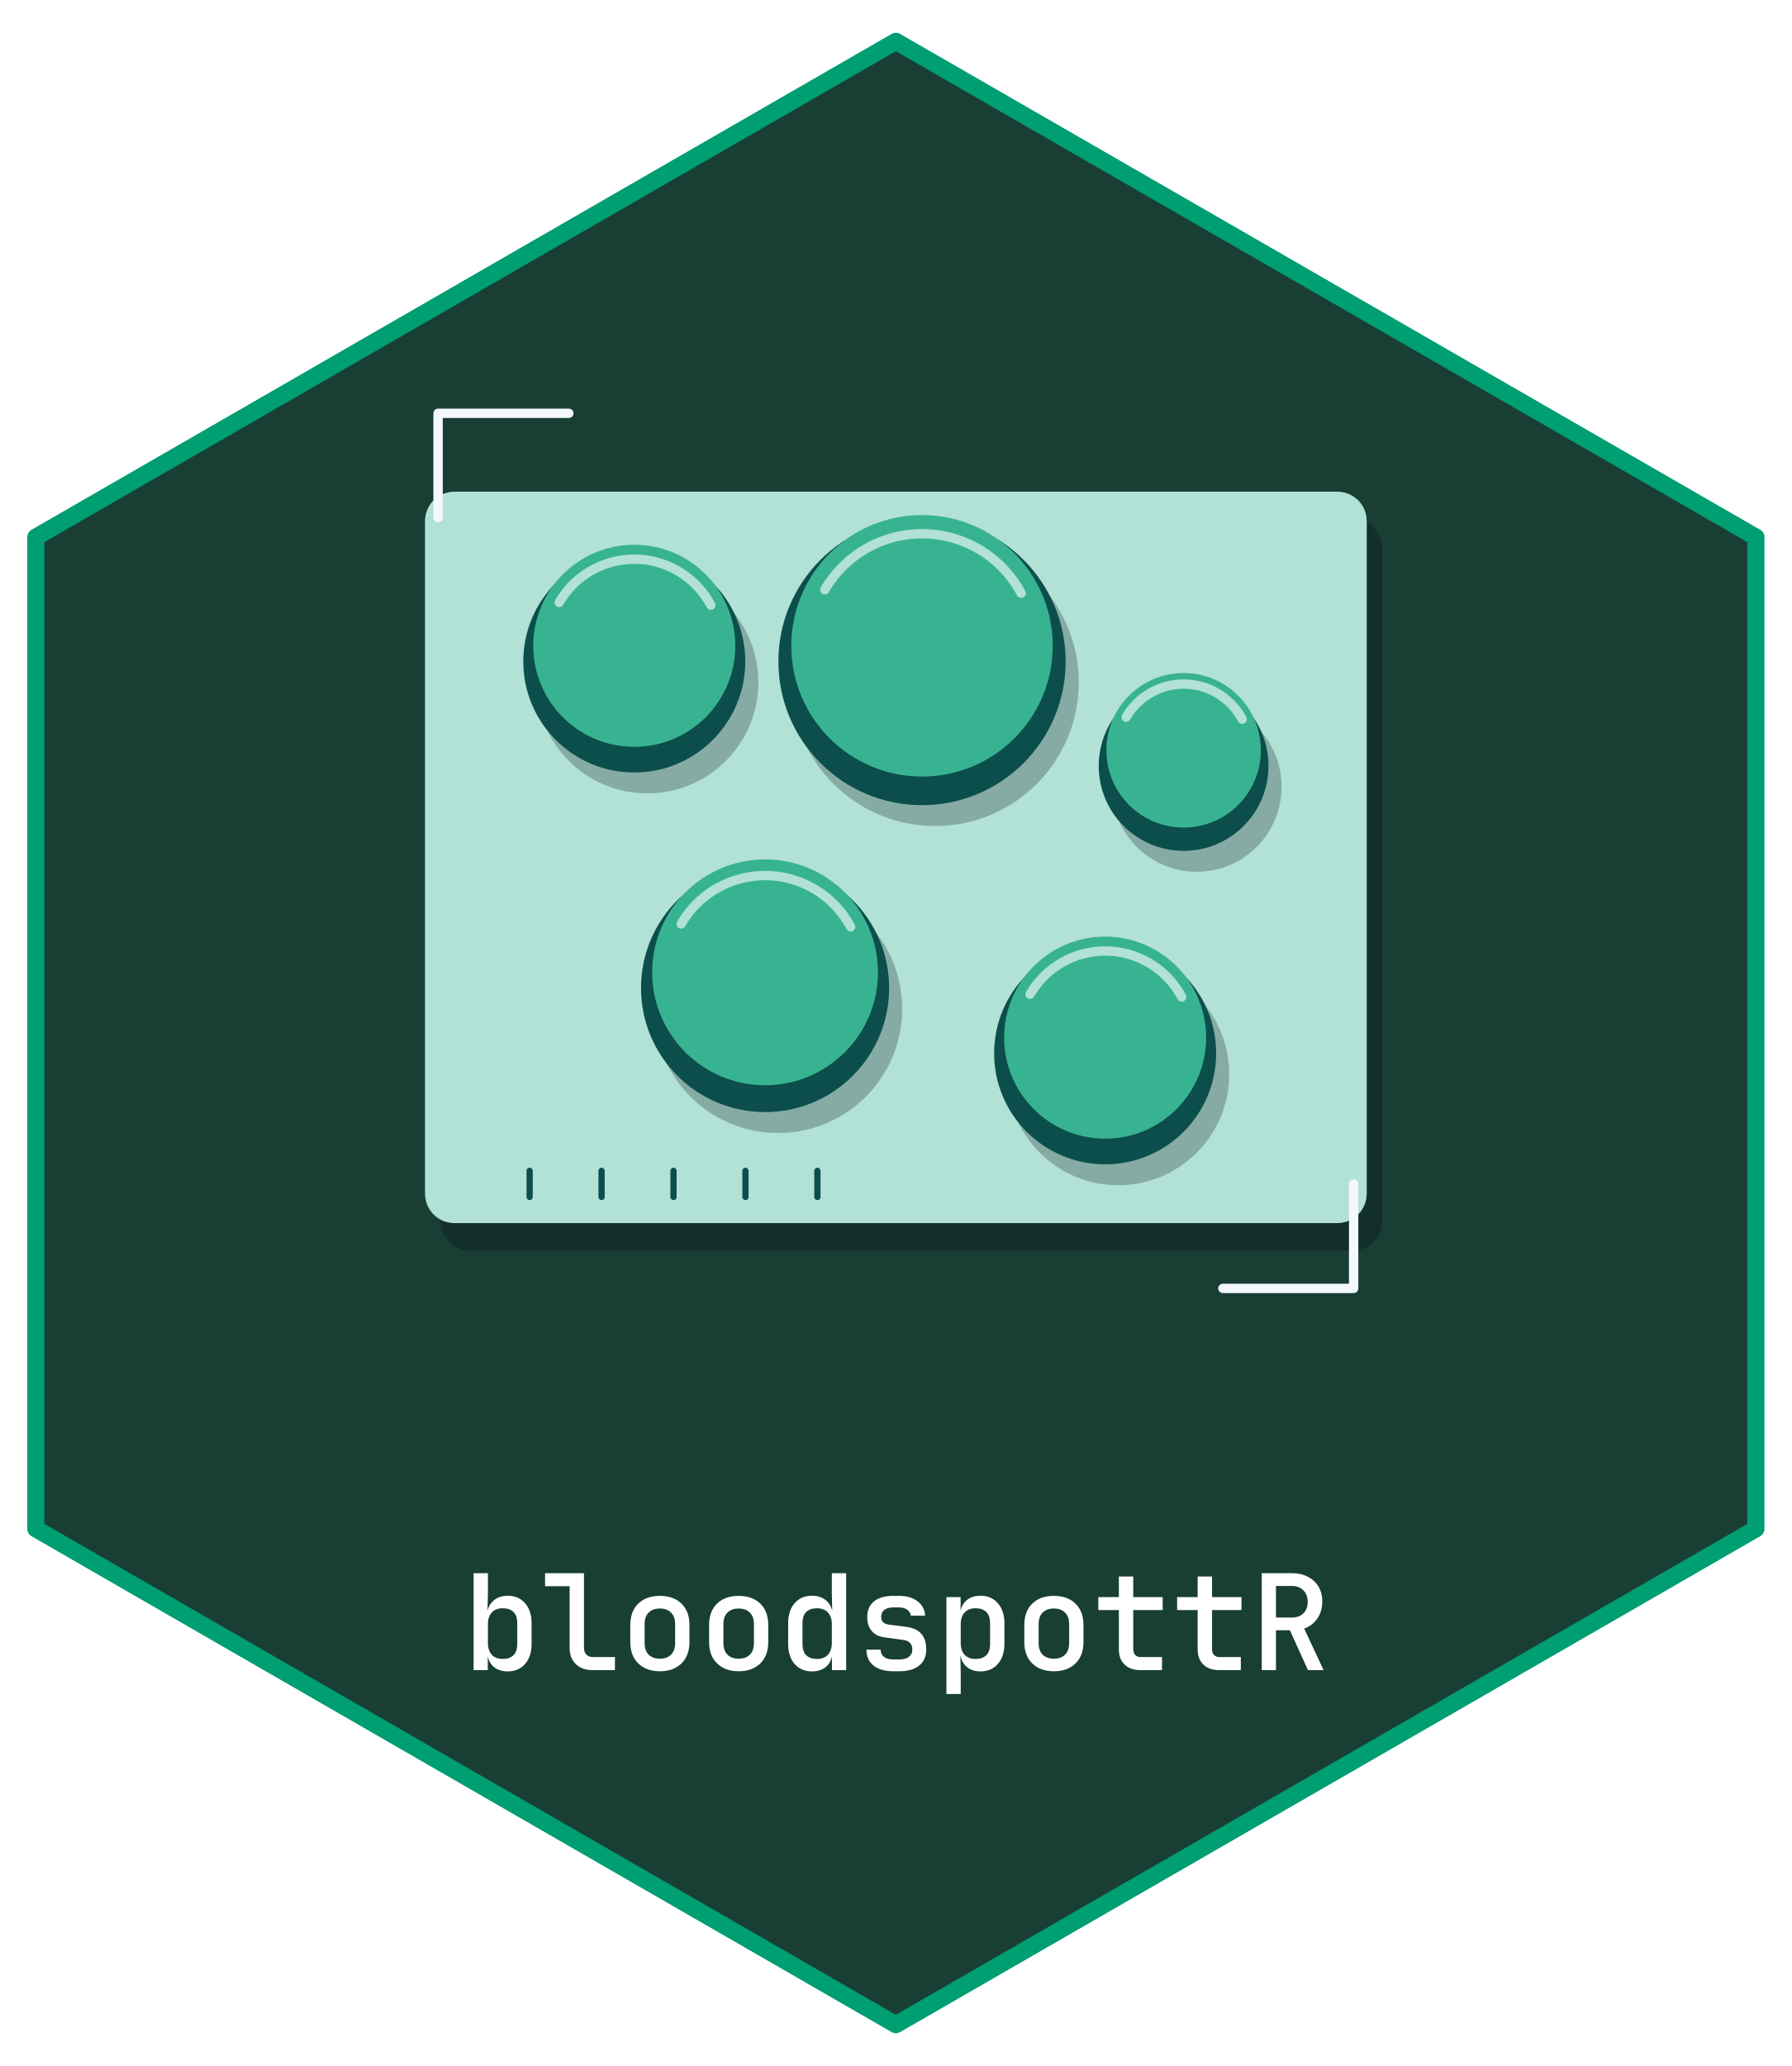
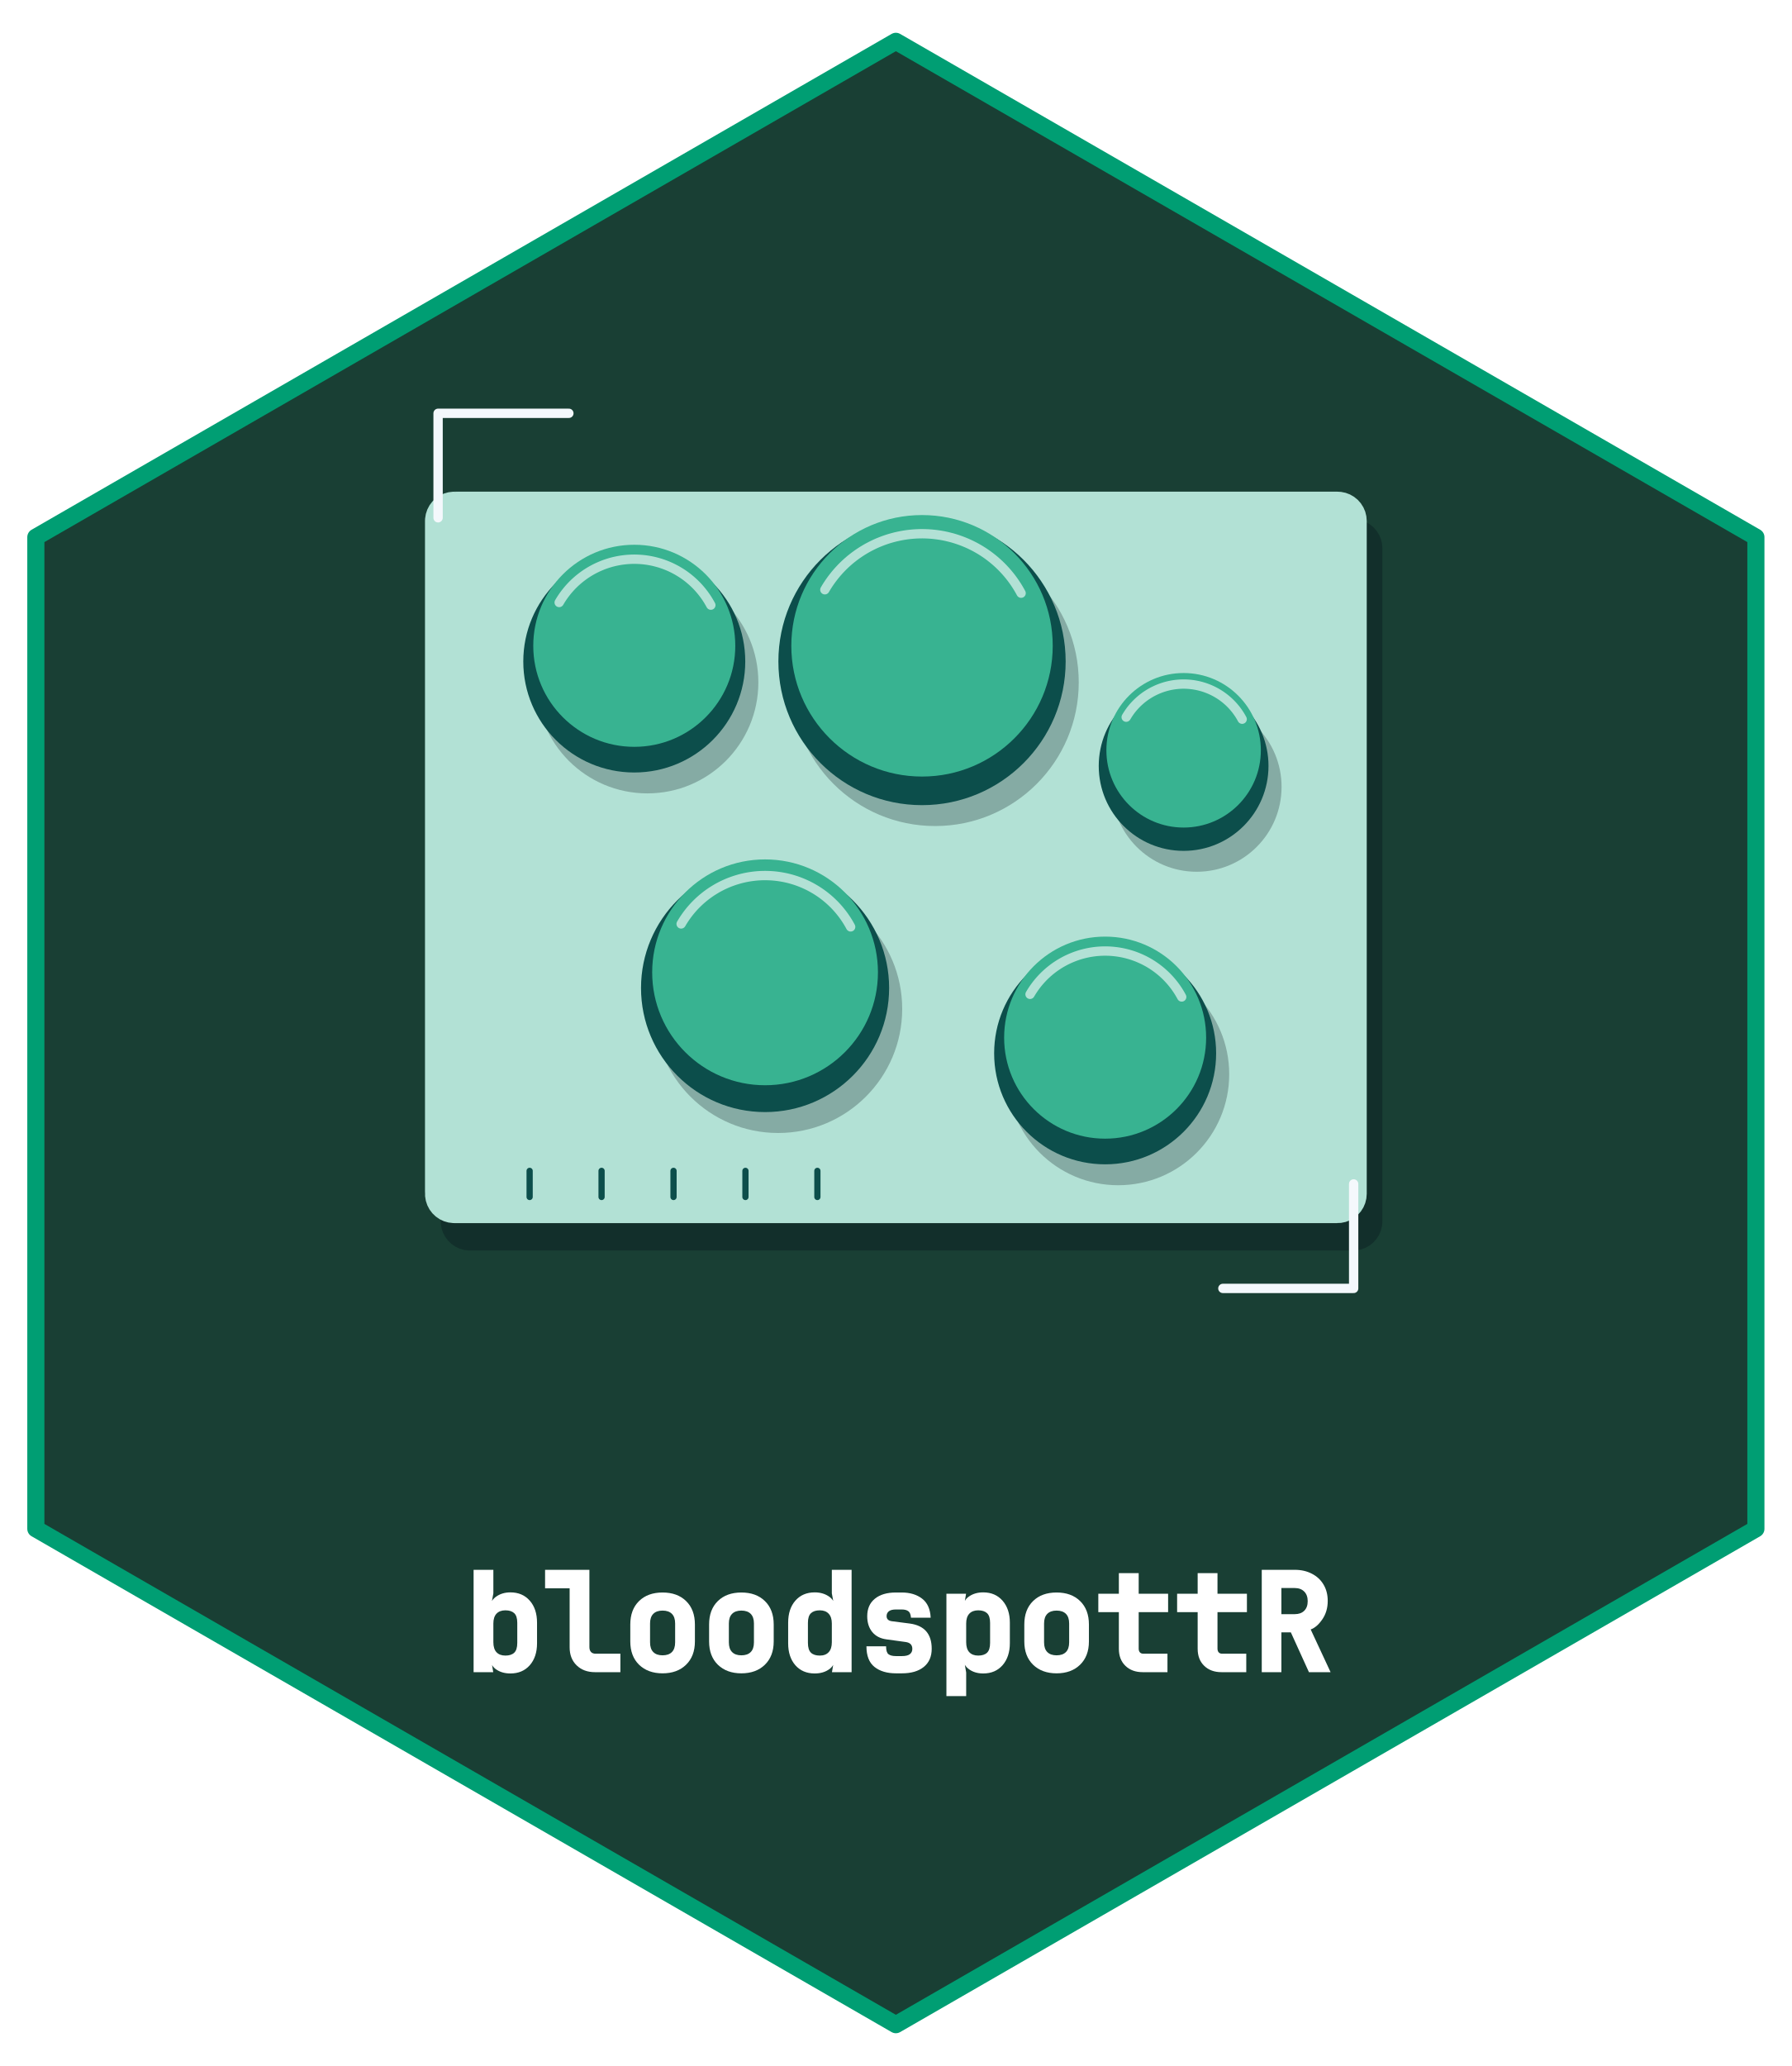
- <svg xmlns="http://www.w3.org/2000/svg" xmlns:xlink="http://www.w3.org/1999/xlink" width="432pt" height="498pt" viewBox="0 0 432 498">
+ <svg xmlns="http://www.w3.org/2000/svg" xmlns:xlink="http://www.w3.org/1999/xlink" width="432" height="498" viewBox="0 0 432 498">
  <defs>
    <g>
      <g id="glyph-0-0">
-         <path d="M 10.906 0.312 C 9.625 0.312 8.562 -0.004 7.719 -0.641 C 6.883 -1.273 6.348 -2.172 6.109 -3.328 L 6.109 0 L 2.688 0 L 2.688 -23.359 L 6.141 -23.359 L 6.141 -18.344 L 6.047 -14.266 C 6.305 -15.398 6.867 -16.289 7.734 -16.938 C 8.598 -17.594 9.656 -17.922 10.906 -17.922 C 12.656 -17.922 14.051 -17.32 15.094 -16.125 C 16.145 -14.938 16.672 -13.316 16.672 -11.266 L 16.672 -6.297 C 16.672 -4.273 16.145 -2.664 15.094 -1.469 C 14.051 -0.281 12.656 0.312 10.906 0.312 Z M 9.703 -2.688 C 10.805 -2.688 11.664 -2.977 12.281 -3.562 C 12.906 -4.156 13.219 -5.102 13.219 -6.406 L 13.219 -11.234 C 13.219 -12.516 12.906 -13.445 12.281 -14.031 C 11.664 -14.613 10.805 -14.906 9.703 -14.906 C 8.586 -14.906 7.711 -14.566 7.078 -13.891 C 6.453 -13.223 6.141 -12.285 6.141 -11.078 L 6.141 -6.562 C 6.141 -5.32 6.453 -4.363 7.078 -3.688 C 7.711 -3.02 8.586 -2.688 9.703 -2.688 Z M 9.703 -2.688 " />
+         <path d="M 11.562 0.312 C 10.133 0.312 8.938 -0.051 7.969 -0.781 C 7.008 -1.508 6.609 -2.578 6.766 -3.984 L 7.422 0 L 2.688 0 L 2.688 -24.672 L 7.453 -24.672 L 7.453 -19 L 6.703 -14.922 C 6.566 -16.305 6.992 -17.367 7.984 -18.109 C 8.973 -18.859 10.164 -19.234 11.562 -19.234 C 13.508 -19.234 15.066 -18.566 16.234 -17.234 C 17.398 -15.91 17.984 -14.141 17.984 -11.922 L 17.984 -6.953 C 17.984 -4.766 17.398 -3.004 16.234 -1.672 C 15.066 -0.348 13.508 0.312 11.562 0.312 Z M 10.359 -4 C 11.285 -4 11.992 -4.227 12.484 -4.688 C 12.973 -5.156 13.219 -5.945 13.219 -7.062 L 13.219 -11.891 C 13.219 -12.984 12.973 -13.758 12.484 -14.219 C 11.992 -14.676 11.285 -14.906 10.359 -14.906 C 9.43 -14.906 8.711 -14.633 8.203 -14.094 C 7.703 -13.551 7.453 -12.766 7.453 -11.734 L 7.453 -7.219 C 7.453 -6.156 7.703 -5.352 8.203 -4.812 C 8.711 -4.27 9.43 -4 10.359 -4 Z M 10.359 -4 " />
      </g>
      <g id="glyph-0-1">
-         <path d="M 12.312 0 C 10.656 0 9.328 -0.484 8.328 -1.453 C 7.336 -2.422 6.844 -3.719 6.844 -5.344 L 6.844 -20.219 L 0.922 -20.219 L 0.922 -23.359 L 10.297 -23.359 L 10.297 -5.406 C 10.297 -4.707 10.488 -4.156 10.875 -3.75 C 11.258 -3.344 11.785 -3.141 12.453 -3.141 L 17.766 -3.141 L 17.766 0 Z M 12.312 0 " />
+         <path d="M 12.969 0 C 11.133 0 9.656 -0.547 8.531 -1.641 C 7.406 -2.734 6.844 -4.188 6.844 -6 L 6.844 -20.219 L 0.922 -20.219 L 0.922 -24.672 L 11.609 -24.672 L 11.609 -6.062 C 11.609 -5.539 11.738 -5.141 12 -4.859 C 12.258 -4.586 12.629 -4.453 13.109 -4.453 L 19.078 -4.453 L 19.078 0 Z M 12.969 0 " />
      </g>
      <g id="glyph-0-2">
-         <path d="M 9.594 0.281 C 7.426 0.281 5.695 -0.344 4.406 -1.594 C 3.113 -2.852 2.469 -4.57 2.469 -6.75 L 2.469 -10.844 C 2.469 -13.039 3.102 -14.766 4.375 -16.016 C 5.656 -17.266 7.395 -17.891 9.594 -17.891 C 11.789 -17.891 13.531 -17.266 14.812 -16.016 C 16.094 -14.766 16.734 -13.039 16.734 -10.844 L 16.734 -6.75 C 16.734 -4.57 16.086 -2.852 14.797 -1.594 C 13.504 -0.344 11.77 0.281 9.594 0.281 Z M 9.594 -2.75 C 10.75 -2.75 11.648 -3.07 12.297 -3.719 C 12.953 -4.375 13.281 -5.312 13.281 -6.531 L 13.281 -11.078 C 13.281 -12.285 12.953 -13.211 12.297 -13.859 C 11.648 -14.516 10.75 -14.844 9.594 -14.844 C 8.445 -14.844 7.547 -14.516 6.891 -13.859 C 6.242 -13.211 5.922 -12.285 5.922 -11.078 L 5.922 -6.531 C 5.922 -5.312 6.242 -4.375 6.891 -3.719 C 7.547 -3.07 8.445 -2.75 9.594 -2.75 Z M 9.594 -2.75 " />
+         <path d="M 10.25 0.281 C 7.906 0.281 6.02 -0.406 4.594 -1.781 C 3.176 -3.164 2.469 -5.039 2.469 -7.406 L 2.469 -11.5 C 2.469 -13.883 3.172 -15.766 4.578 -17.141 C 5.984 -18.516 7.875 -19.203 10.25 -19.203 C 12.625 -19.203 14.516 -18.516 15.922 -17.141 C 17.336 -15.766 18.047 -13.883 18.047 -11.5 L 18.047 -7.406 C 18.047 -5.039 17.332 -3.164 15.906 -1.781 C 14.488 -0.406 12.602 0.281 10.25 0.281 Z M 10.25 -4.062 C 11.227 -4.062 11.977 -4.32 12.5 -4.844 C 13.02 -5.363 13.281 -6.145 13.281 -7.188 L 13.281 -11.734 C 13.281 -12.766 13.02 -13.539 12.5 -14.062 C 11.977 -14.582 11.227 -14.844 10.25 -14.844 C 9.281 -14.844 8.535 -14.582 8.016 -14.062 C 7.492 -13.539 7.234 -12.766 7.234 -11.734 L 7.234 -7.188 C 7.234 -6.145 7.492 -5.363 8.016 -4.844 C 8.535 -4.32 9.281 -4.062 10.25 -4.062 Z M 10.25 -4.062 " />
      </g>
      <g id="glyph-0-3">
-         <path d="M 8.281 0.312 C 6.531 0.312 5.133 -0.281 4.094 -1.469 C 3.051 -2.664 2.531 -4.273 2.531 -6.297 L 2.531 -11.266 C 2.531 -13.316 3.051 -14.938 4.094 -16.125 C 5.133 -17.32 6.531 -17.922 8.281 -17.922 C 9.539 -17.922 10.602 -17.598 11.469 -16.953 C 12.332 -16.316 12.895 -15.422 13.156 -14.266 L 13.062 -18.344 L 13.062 -23.359 L 16.516 -23.359 L 16.516 0 L 13.094 0 L 13.094 -3.328 C 12.852 -2.172 12.312 -1.273 11.469 -0.641 C 10.625 -0.004 9.562 0.312 8.281 0.312 Z M 9.5 -2.688 C 10.613 -2.688 11.484 -3.02 12.109 -3.688 C 12.742 -4.363 13.062 -5.32 13.062 -6.562 L 13.062 -11.078 C 13.062 -12.285 12.742 -13.223 12.109 -13.891 C 11.484 -14.566 10.613 -14.906 9.5 -14.906 C 8.395 -14.906 7.531 -14.613 6.906 -14.031 C 6.289 -13.445 5.984 -12.516 5.984 -11.234 L 5.984 -6.406 C 5.984 -5.102 6.289 -4.156 6.906 -3.562 C 7.531 -2.977 8.395 -2.688 9.5 -2.688 Z M 9.5 -2.688 " />
+         <path d="M 8.938 0.312 C 6.988 0.312 5.43 -0.348 4.266 -1.672 C 3.109 -3.004 2.531 -4.766 2.531 -6.953 L 2.531 -11.922 C 2.531 -14.141 3.109 -15.91 4.266 -17.234 C 5.43 -18.566 6.988 -19.234 8.938 -19.234 C 10.344 -19.234 11.539 -18.863 12.531 -18.125 C 13.52 -17.395 13.945 -16.328 13.812 -14.922 L 13.062 -19 L 13.062 -24.672 L 17.828 -24.672 L 17.828 0 L 13.094 0 L 13.75 -3.984 C 13.906 -2.578 13.5 -1.508 12.531 -0.781 C 11.562 -0.051 10.363 0.312 8.938 0.312 Z M 10.156 -4 C 11.082 -4 11.797 -4.27 12.297 -4.812 C 12.805 -5.352 13.062 -6.156 13.062 -7.219 L 13.062 -11.734 C 13.062 -12.766 12.805 -13.551 12.297 -14.094 C 11.797 -14.633 11.082 -14.906 10.156 -14.906 C 9.227 -14.906 8.52 -14.676 8.031 -14.219 C 7.539 -13.758 7.297 -12.984 7.297 -11.891 L 7.297 -7.062 C 7.297 -5.945 7.539 -5.156 8.031 -4.688 C 8.52 -4.227 9.227 -4 10.156 -4 Z M 10.156 -4 " />
      </g>
      <g id="glyph-0-4">
-         <path d="M 8.891 0.281 C 6.867 0.281 5.281 -0.176 4.125 -1.094 C 2.977 -2.008 2.406 -3.285 2.406 -4.922 L 5.828 -4.922 C 5.828 -4.18 6.094 -3.602 6.625 -3.188 C 7.156 -2.77 7.91 -2.562 8.891 -2.562 L 10.297 -2.562 C 11.305 -2.562 12.086 -2.77 12.641 -3.188 C 13.191 -3.602 13.469 -4.191 13.469 -4.953 C 13.469 -6.297 12.754 -7.066 11.328 -7.266 L 6.688 -7.906 C 5.383 -8.07 4.375 -8.586 3.656 -9.453 C 2.945 -10.316 2.594 -11.441 2.594 -12.828 C 2.594 -14.43 3.133 -15.676 4.219 -16.562 C 5.312 -17.445 6.848 -17.891 8.828 -17.891 L 10.266 -17.891 C 12.109 -17.891 13.598 -17.453 14.734 -16.578 C 15.879 -15.703 16.484 -14.551 16.547 -13.125 L 13.094 -13.125 C 13.051 -13.695 12.773 -14.172 12.266 -14.547 C 11.766 -14.922 11.098 -15.109 10.266 -15.109 L 8.828 -15.109 C 7.91 -15.109 7.203 -14.906 6.703 -14.5 C 6.203 -14.094 5.953 -13.547 5.953 -12.859 C 5.953 -11.773 6.562 -11.145 7.781 -10.969 L 12.125 -10.406 C 15.258 -9.977 16.828 -8.172 16.828 -4.984 C 16.828 -3.305 16.258 -2.008 15.125 -1.094 C 14 -0.176 12.391 0.281 10.297 0.281 Z M 8.891 0.281 " />
+         <path d="M 9.547 0.281 C 7.367 0.281 5.633 -0.234 4.344 -1.266 C 3.051 -2.297 2.406 -3.953 2.406 -6.234 L 7.141 -6.234 C 7.141 -5.266 7.332 -4.629 7.719 -4.328 C 8.113 -4.023 8.723 -3.875 9.547 -3.875 L 10.953 -3.875 C 11.816 -3.875 12.453 -4.023 12.859 -4.328 C 13.266 -4.641 13.469 -5.066 13.469 -5.609 C 13.469 -6.566 12.941 -7.117 11.891 -7.266 L 7.25 -7.906 C 5.781 -8.094 4.633 -8.68 3.812 -9.672 C 3 -10.672 2.594 -11.941 2.594 -13.484 C 2.594 -15.297 3.207 -16.703 4.438 -17.703 C 5.664 -18.703 7.348 -19.203 9.484 -19.203 L 10.922 -19.203 C 12.91 -19.203 14.547 -18.707 15.828 -17.719 C 17.109 -16.738 17.797 -15.207 17.891 -13.125 L 13.141 -13.125 C 13.086 -13.906 12.875 -14.43 12.5 -14.703 C 12.133 -14.973 11.609 -15.109 10.922 -15.109 L 9.484 -15.109 C 8.723 -15.109 8.16 -14.961 7.797 -14.672 C 7.441 -14.379 7.266 -13.992 7.266 -13.516 C 7.266 -12.805 7.688 -12.395 8.531 -12.281 L 12.875 -11.719 C 16.383 -11.238 18.141 -9.211 18.141 -5.641 C 18.141 -3.754 17.504 -2.297 16.234 -1.266 C 14.961 -0.234 13.203 0.281 10.953 0.281 Z M 9.547 0.281 " />
      </g>
      <g id="glyph-0-5">
-         <path d="M 2.688 5.766 L 2.688 -17.594 L 6.109 -17.594 L 6.109 -14.266 C 6.348 -15.422 6.883 -16.316 7.719 -16.953 C 8.562 -17.598 9.625 -17.922 10.906 -17.922 C 12.656 -17.922 14.051 -17.316 15.094 -16.109 C 16.145 -14.898 16.672 -13.297 16.672 -11.297 L 16.672 -6.344 C 16.672 -4.312 16.145 -2.691 15.094 -1.484 C 14.051 -0.285 12.656 0.312 10.906 0.312 C 9.625 0.312 8.555 -0.02 7.703 -0.688 C 6.859 -1.363 6.316 -2.285 6.078 -3.453 L 6.047 -3.453 L 6.141 0.734 L 6.141 5.766 Z M 9.703 -2.688 C 10.805 -2.688 11.664 -2.977 12.281 -3.562 C 12.906 -4.156 13.219 -5.102 13.219 -6.406 L 13.219 -11.234 C 13.219 -12.516 12.906 -13.445 12.281 -14.031 C 11.664 -14.613 10.805 -14.906 9.703 -14.906 C 8.586 -14.906 7.711 -14.566 7.078 -13.891 C 6.453 -13.223 6.141 -12.285 6.141 -11.078 L 6.141 -6.562 C 6.141 -5.32 6.453 -4.363 7.078 -3.688 C 7.711 -3.02 8.586 -2.688 9.703 -2.688 Z M 9.703 -2.688 " />
+         <path d="M 2.688 5.766 L 2.688 -18.906 L 7.422 -18.906 L 6.766 -14.922 C 6.609 -16.328 7.008 -17.395 7.969 -18.125 C 8.938 -18.863 10.133 -19.234 11.562 -19.234 C 13.508 -19.234 15.066 -18.562 16.234 -17.219 C 17.398 -15.875 17.984 -14.117 17.984 -11.953 L 17.984 -7 C 17.984 -4.801 17.398 -3.031 16.234 -1.688 C 15.066 -0.352 13.508 0.312 11.562 0.312 C 10.125 0.312 8.922 -0.07 7.953 -0.844 C 6.984 -1.613 6.566 -2.691 6.703 -4.078 L 6.734 -4.078 L 7.453 0.078 L 7.453 5.766 Z M 10.359 -4 C 11.285 -4 11.992 -4.227 12.484 -4.688 C 12.973 -5.156 13.219 -5.945 13.219 -7.062 L 13.219 -11.891 C 13.219 -12.984 12.973 -13.758 12.484 -14.219 C 11.992 -14.676 11.285 -14.906 10.359 -14.906 C 9.43 -14.906 8.711 -14.633 8.203 -14.094 C 7.703 -13.551 7.453 -12.766 7.453 -11.734 L 7.453 -7.219 C 7.453 -6.156 7.703 -5.352 8.203 -4.812 C 8.711 -4.27 9.43 -4 10.359 -4 Z M 10.359 -4 " />
      </g>
      <g id="glyph-0-6">
-         <path d="M 11.359 0 C 9.805 0 8.566 -0.445 7.641 -1.344 C 6.723 -2.238 6.266 -3.453 6.266 -4.984 L 6.266 -14.469 L 1.312 -14.469 L 1.312 -17.594 L 6.266 -17.594 L 6.266 -22.562 L 9.734 -22.562 L 9.734 -17.594 L 16.828 -17.594 L 16.828 -14.469 L 9.734 -14.469 L 9.734 -5.031 C 9.734 -4.469 9.891 -4.008 10.203 -3.656 C 10.523 -3.312 10.961 -3.141 11.516 -3.141 L 16.672 -3.141 L 16.672 0 Z M 11.359 0 " />
+         <path d="M 12.016 0 C 10.285 0 8.895 -0.508 7.844 -1.531 C 6.789 -2.551 6.266 -3.922 6.266 -5.641 L 6.266 -14.469 L 1.312 -14.469 L 1.312 -18.906 L 6.266 -18.906 L 6.266 -23.875 L 11.047 -23.875 L 11.047 -18.906 L 18.141 -18.906 L 18.141 -14.469 L 11.047 -14.469 L 11.047 -5.688 C 11.047 -5.289 11.145 -4.984 11.344 -4.766 C 11.539 -4.555 11.816 -4.453 12.172 -4.453 L 17.984 -4.453 L 17.984 0 Z M 12.016 0 " />
      </g>
      <g id="glyph-0-7">
-         <path d="M 2.719 0 L 2.719 -23.359 L 10.016 -23.359 C 11.461 -23.359 12.734 -23.07 13.828 -22.5 C 14.93 -21.938 15.785 -21.145 16.391 -20.125 C 17.004 -19.102 17.312 -17.898 17.312 -16.516 C 17.312 -14.953 16.914 -13.594 16.125 -12.438 C 15.332 -11.289 14.273 -10.484 12.953 -10.016 L 17.625 0 L 13.859 0 L 9.5 -9.594 L 6.141 -9.594 L 6.141 0 Z M 6.141 -12.672 L 10.016 -12.672 C 11.172 -12.672 12.086 -13.008 12.766 -13.688 C 13.453 -14.375 13.797 -15.297 13.797 -16.453 C 13.797 -17.617 13.445 -18.547 12.75 -19.234 C 12.062 -19.93 11.148 -20.281 10.016 -20.281 L 6.141 -20.281 Z M 6.141 -12.672 " />
+         <path d="M 2.719 0 L 2.719 -24.672 L 10.672 -24.672 C 12.223 -24.672 13.598 -24.359 14.797 -23.734 C 16.004 -23.117 16.941 -22.25 17.609 -21.125 C 18.285 -20 18.625 -18.68 18.625 -17.172 C 18.625 -15.473 18.188 -13.988 17.312 -12.719 C 16.445 -11.457 15.516 -10.648 14.516 -10.297 L 19.312 0 L 14.094 0 L 9.734 -9.594 L 7.453 -9.594 L 7.453 0 Z M 7.453 -13.984 L 10.672 -13.984 C 11.648 -13.984 12.414 -14.258 12.969 -14.812 C 13.52 -15.363 13.797 -16.129 13.797 -17.109 C 13.797 -18.098 13.516 -18.875 12.953 -19.438 C 12.391 -20 11.629 -20.281 10.672 -20.281 L 7.453 -20.281 Z M 7.453 -13.984 " />
      </g>
    </g>
  </defs>
  <path fill-rule="nonzero" fill="rgb(9.804%, 24.706%, 20.392%)" fill-opacity="1" stroke-width="4.125" stroke-linecap="round" stroke-linejoin="round" stroke="rgb(0%, 61.961%, 45.098%)" stroke-opacity="1" stroke-miterlimit="10" d="M 216 9.961 L 423.359 129.48 L 423.359 368.52 L 216 488.039 L 8.641 368.52 L 8.641 129.48 Z M 216 9.961 " />
  <path fill-rule="nonzero" fill="rgb(1.176%, 3.922%, 7.059%)" fill-opacity="0.278" d="M 113.309 301.434 L 326.262 301.434 L 325.977 301.43 L 327.113 301.383 L 328.223 301.156 L 329.285 300.754 L 330.27 300.188 L 331.148 299.469 L 331.898 298.621 L 332.508 297.66 L 332.949 296.617 L 333.223 295.516 L 333.312 294.383 L 333.312 132.18 L 333.223 131.047 L 332.949 129.945 L 332.508 128.902 L 331.898 127.945 L 331.148 127.094 L 330.27 126.375 L 329.285 125.809 L 328.223 125.406 L 327.113 125.18 L 326.262 125.129 L 113.309 125.129 L 114.156 125.18 L 113.023 125.133 L 111.895 125.27 L 110.805 125.586 L 109.781 126.074 L 108.848 126.719 L 108.027 127.504 L 107.348 128.41 L 106.82 129.414 L 106.461 130.492 L 106.277 131.613 L 106.254 132.18 L 106.254 294.383 L 106.277 293.816 L 106.277 294.949 L 106.461 296.07 L 106.82 297.148 L 107.348 298.152 L 108.027 299.059 L 108.848 299.848 L 109.781 300.492 L 110.805 300.977 L 111.895 301.293 L 113.023 301.43 Z M 113.309 301.434 " />
  <path fill-rule="nonzero" fill="rgb(69.804%, 88.235%, 83.529%)" fill-opacity="1" d="M 109.523 294.824 L 322.477 294.824 L 322.191 294.816 L 323.328 294.773 L 324.438 294.547 L 325.5 294.145 L 326.484 293.574 L 327.363 292.859 L 328.113 292.008 L 328.723 291.051 L 329.168 290.004 L 329.438 288.902 L 329.531 287.77 L 329.531 125.57 L 329.438 124.438 L 329.168 123.336 L 328.723 122.293 L 328.113 121.332 L 327.363 120.48 L 326.484 119.766 L 325.5 119.195 L 324.438 118.793 L 323.328 118.566 L 322.477 118.516 L 109.523 118.516 L 110.371 118.566 L 109.238 118.523 L 108.113 118.66 L 107.023 118.973 L 105.996 119.461 L 105.062 120.105 L 104.242 120.891 L 103.562 121.801 L 103.035 122.805 L 102.676 123.879 L 102.492 125 L 102.469 125.57 L 102.469 287.77 L 102.492 287.203 L 102.492 288.34 L 102.676 289.461 L 103.035 290.535 L 103.562 291.539 L 104.242 292.449 L 105.062 293.234 L 105.996 293.879 L 107.023 294.367 L 108.113 294.68 L 109.238 294.816 Z M 109.523 294.824 " />
  <path fill-rule="nonzero" fill="rgb(1.176%, 3.922%, 7.059%)" fill-opacity="0.251" d="M 182.844 164.48 C 182.844 179.262 170.859 191.242 156.082 191.242 C 141.301 191.242 129.32 179.262 129.32 164.48 C 129.32 149.703 141.301 137.723 156.082 137.723 C 170.859 137.723 182.844 149.703 182.844 164.48 " />
  <path fill-rule="nonzero" fill="rgb(4.706%, 30.588%, 29.412%)" fill-opacity="1" d="M 179.688 159.445 C 179.688 174.223 167.707 186.207 152.93 186.207 C 138.148 186.207 126.168 174.223 126.168 159.445 C 126.168 144.664 138.148 132.684 152.93 132.684 C 167.707 132.684 179.688 144.664 179.688 159.445 " />
  <path fill-rule="nonzero" fill="rgb(21.961%, 70.196%, 56.863%)" fill-opacity="1" d="M 177.281 155.668 C 177.281 169.117 166.379 180.02 152.93 180.02 C 139.477 180.02 128.574 169.117 128.574 155.668 C 128.574 142.219 139.477 131.312 152.93 131.312 C 166.379 131.312 177.281 142.219 177.281 155.668 " />
  <path fill="none" stroke-width="2.25" stroke-linecap="round" stroke-linejoin="round" stroke="rgb(69.804%, 88.235%, 83.529%)" stroke-opacity="1" stroke-miterlimit="10" d="M 171.391 145.867 L 171.117 145.375 L 170.832 144.887 L 170.535 144.41 L 170.227 143.941 L 169.902 143.48 L 169.566 143.027 L 169.219 142.586 L 168.859 142.152 L 168.492 141.727 L 168.109 141.312 L 167.715 140.91 L 167.312 140.52 L 166.898 140.137 L 166.473 139.766 L 166.039 139.406 L 165.594 139.059 L 165.145 138.727 L 164.68 138.402 L 164.211 138.094 L 163.73 137.797 L 163.246 137.512 L 162.754 137.242 L 162.25 136.984 L 161.742 136.738 L 161.23 136.508 L 160.711 136.293 L 160.184 136.09 L 159.652 135.902 L 159.117 135.727 L 158.574 135.57 L 158.031 135.426 L 157.484 135.293 L 156.93 135.18 L 156.375 135.078 L 155.82 134.992 L 155.262 134.922 L 154.699 134.867 L 154.137 134.828 L 153.574 134.805 L 153.012 134.793 L 152.449 134.797 L 151.883 134.82 L 151.32 134.855 L 150.762 134.906 L 150.203 134.973 L 149.645 135.051 L 149.09 135.148 L 148.535 135.258 L 147.988 135.383 L 147.441 135.523 L 146.898 135.68 L 146.363 135.848 L 145.828 136.031 L 145.301 136.23 L 144.781 136.445 L 144.266 136.668 L 143.754 136.91 L 143.25 137.164 L 142.754 137.43 L 142.266 137.711 L 141.785 138.004 L 141.312 138.309 L 140.848 138.629 L 140.395 138.961 L 139.945 139.305 L 139.508 139.66 L 139.082 140.027 L 138.664 140.402 L 138.258 140.793 L 137.863 141.191 L 137.477 141.605 L 137.102 142.023 L 136.742 142.457 L 136.391 142.895 L 136.051 143.344 L 135.723 143.805 L 135.41 144.27 L 135.109 144.746 L 134.82 145.23 " />
  <path fill-rule="nonzero" fill="rgb(1.176%, 3.922%, 7.059%)" fill-opacity="0.251" d="M 260.094 164.48 C 260.094 183.609 244.586 199.113 225.461 199.113 C 206.336 199.113 190.828 183.609 190.828 164.48 C 190.828 145.355 206.336 129.852 225.461 129.852 C 244.586 129.852 260.094 145.355 260.094 164.48 " />
  <path fill-rule="nonzero" fill="rgb(4.706%, 30.588%, 29.412%)" fill-opacity="1" d="M 256.938 159.445 C 256.938 178.57 241.434 194.078 222.309 194.078 C 203.18 194.078 187.676 178.57 187.676 159.445 C 187.676 140.316 203.18 124.812 222.309 124.812 C 241.434 124.812 256.938 140.316 256.938 159.445 " />
  <path fill-rule="nonzero" fill="rgb(21.961%, 70.196%, 56.863%)" fill-opacity="1" d="M 253.82 155.668 C 253.82 173.07 239.711 187.184 222.309 187.184 C 204.902 187.184 190.793 173.07 190.793 155.668 C 190.793 138.262 204.902 124.152 222.309 124.152 C 239.711 124.152 253.82 138.262 253.82 155.668 " />
  <path fill="none" stroke-width="2.25" stroke-linecap="round" stroke-linejoin="round" stroke="rgb(69.804%, 88.235%, 83.529%)" stroke-opacity="1" stroke-miterlimit="10" d="M 246.199 142.984 L 245.848 142.348 L 245.48 141.719 L 245.094 141.102 L 244.691 140.492 L 244.273 139.895 L 243.84 139.309 L 243.391 138.738 L 242.926 138.176 L 242.445 137.629 L 241.953 137.094 L 241.445 136.57 L 240.922 136.062 L 240.387 135.57 L 239.836 135.09 L 239.273 134.625 L 238.699 134.176 L 238.113 133.742 L 237.516 133.324 L 236.91 132.926 L 236.289 132.539 L 235.66 132.172 L 235.02 131.82 L 234.371 131.488 L 233.715 131.172 L 233.051 130.875 L 232.375 130.594 L 231.695 130.332 L 231.008 130.09 L 230.316 129.863 L 229.617 129.656 L 228.91 129.473 L 228.203 129.301 L 227.488 129.152 L 226.77 129.023 L 226.051 128.914 L 225.324 128.824 L 224.602 128.75 L 223.871 128.699 L 223.145 128.668 L 222.414 128.652 L 221.688 128.66 L 220.957 128.688 L 220.23 128.734 L 219.504 128.801 L 218.777 128.883 L 218.059 128.988 L 217.34 129.113 L 216.625 129.258 L 215.914 129.418 L 215.207 129.602 L 214.504 129.801 L 213.809 130.02 L 213.121 130.258 L 212.438 130.516 L 211.762 130.789 L 211.094 131.082 L 210.434 131.395 L 209.785 131.723 L 209.141 132.066 L 208.512 132.43 L 207.887 132.809 L 207.277 133.207 L 206.676 133.617 L 206.086 134.047 L 205.508 134.492 L 204.941 134.949 L 204.391 135.426 L 203.848 135.914 L 203.324 136.418 L 202.809 136.938 L 202.312 137.469 L 201.828 138.012 L 201.359 138.57 L 200.906 139.141 L 200.465 139.723 L 200.043 140.316 L 199.637 140.918 L 199.246 141.535 L 198.875 142.16 " />
  <path fill-rule="nonzero" fill="rgb(1.176%, 3.922%, 7.059%)" fill-opacity="0.251" d="M 308.996 189.668 C 308.996 200.973 299.836 210.133 288.531 210.133 C 277.23 210.133 268.07 200.973 268.07 189.668 C 268.07 178.367 277.23 169.203 288.531 169.203 C 299.836 169.203 308.996 178.367 308.996 189.668 " />
  <path fill-rule="nonzero" fill="rgb(4.706%, 30.588%, 29.412%)" fill-opacity="1" d="M 305.844 184.633 C 305.844 195.934 296.68 205.098 285.379 205.098 C 274.078 205.098 264.914 195.934 264.914 184.633 C 264.914 173.328 274.078 164.168 285.379 164.168 C 296.68 164.168 305.844 173.328 305.844 184.633 " />
  <path fill-rule="nonzero" fill="rgb(21.961%, 70.196%, 56.863%)" fill-opacity="1" d="M 304 180.855 C 304 191.137 295.664 199.477 285.379 199.477 C 275.094 199.477 266.758 191.137 266.758 180.855 C 266.758 170.57 275.094 162.23 285.379 162.23 C 295.664 162.23 304 170.57 304 180.855 " />
  <path fill="none" stroke-width="2.25" stroke-linecap="round" stroke-linejoin="round" stroke="rgb(69.804%, 88.235%, 83.529%)" stroke-opacity="1" stroke-miterlimit="10" d="M 299.496 173.359 L 299.289 172.984 L 299.07 172.609 L 298.844 172.246 L 298.605 171.887 L 298.359 171.535 L 298.105 171.188 L 297.84 170.848 L 297.562 170.52 L 297.281 170.195 L 296.988 169.879 L 296.688 169.57 L 296.379 169.27 L 296.062 168.977 L 295.738 168.695 L 295.406 168.418 L 295.066 168.156 L 294.719 167.898 L 294.367 167.652 L 294.008 167.414 L 293.641 167.188 L 293.27 166.969 L 292.891 166.762 L 292.508 166.566 L 292.121 166.379 L 291.727 166.203 L 291.328 166.039 L 290.926 165.883 L 290.52 165.738 L 290.109 165.605 L 289.699 165.484 L 289.281 165.375 L 288.863 165.273 L 288.441 165.188 L 288.016 165.109 L 287.59 165.043 L 287.164 164.992 L 286.734 164.949 L 286.305 164.918 L 285.875 164.898 L 285.441 164.891 L 285.012 164.895 L 284.582 164.91 L 284.152 164.938 L 283.723 164.977 L 283.293 165.027 L 282.867 165.09 L 282.441 165.164 L 282.02 165.246 L 281.602 165.344 L 281.184 165.449 L 280.77 165.57 L 280.359 165.699 L 279.949 165.84 L 279.547 165.992 L 279.148 166.152 L 278.754 166.328 L 278.363 166.512 L 277.98 166.703 L 277.602 166.906 L 277.227 167.121 L 276.859 167.348 L 276.496 167.582 L 276.141 167.824 L 275.793 168.078 L 275.453 168.34 L 275.117 168.613 L 274.793 168.895 L 274.473 169.184 L 274.16 169.48 L 273.859 169.785 L 273.562 170.102 L 273.277 170.422 L 273 170.75 L 272.73 171.086 L 272.473 171.43 L 272.223 171.781 L 271.984 172.141 L 271.754 172.504 L 271.531 172.871 " />
  <path fill-rule="nonzero" fill="rgb(1.176%, 3.922%, 7.059%)" fill-opacity="0.251" d="M 217.527 243.191 C 217.527 259.711 204.137 273.102 187.617 273.102 C 171.098 273.102 157.707 259.711 157.707 243.191 C 157.707 226.672 171.098 213.281 187.617 213.281 C 204.137 213.281 217.527 226.672 217.527 243.191 " />
  <path fill-rule="nonzero" fill="rgb(4.706%, 30.588%, 29.412%)" fill-opacity="1" d="M 214.375 238.152 C 214.375 254.672 200.984 268.062 184.465 268.062 C 167.945 268.062 154.555 254.672 154.555 238.152 C 154.555 221.637 167.945 208.246 184.465 208.246 C 200.984 208.246 214.375 221.637 214.375 238.152 " />
  <path fill-rule="nonzero" fill="rgb(21.961%, 70.196%, 56.863%)" fill-opacity="1" d="M 211.68 234.375 C 211.68 249.406 199.496 261.594 184.465 261.594 C 169.434 261.594 157.246 249.406 157.246 234.375 C 157.246 219.344 169.434 207.156 184.465 207.156 C 199.496 207.156 211.68 219.344 211.68 234.375 " />
  <path fill="none" stroke-width="2.25" stroke-linecap="round" stroke-linejoin="round" stroke="rgb(69.804%, 88.235%, 83.529%)" stroke-opacity="1" stroke-miterlimit="10" d="M 205.098 223.422 L 204.793 222.871 L 204.477 222.328 L 204.145 221.797 L 203.797 221.27 L 203.438 220.754 L 203.062 220.25 L 202.672 219.754 L 202.273 219.27 L 201.859 218.797 L 201.43 218.332 L 200.992 217.883 L 200.539 217.445 L 200.078 217.02 L 199.602 216.605 L 199.117 216.203 L 198.621 215.816 L 198.117 215.441 L 197.602 215.082 L 197.074 214.734 L 196.539 214.402 L 195.996 214.086 L 195.445 213.781 L 194.883 213.492 L 194.316 213.223 L 193.742 212.965 L 193.16 212.723 L 192.574 212.496 L 191.98 212.285 L 191.379 212.09 L 190.777 211.914 L 190.168 211.75 L 189.555 211.605 L 188.938 211.477 L 188.316 211.367 L 187.695 211.27 L 187.07 211.191 L 186.445 211.129 L 185.816 211.086 L 185.188 211.059 L 184.559 211.047 L 183.926 211.051 L 183.297 211.074 L 182.668 211.113 L 182.043 211.172 L 181.418 211.246 L 180.793 211.336 L 180.172 211.441 L 179.555 211.566 L 178.941 211.707 L 178.332 211.863 L 177.727 212.039 L 177.125 212.227 L 176.531 212.434 L 175.941 212.652 L 175.355 212.891 L 174.781 213.145 L 174.211 213.41 L 173.648 213.695 L 173.094 213.992 L 172.547 214.309 L 172.012 214.637 L 171.48 214.977 L 170.965 215.332 L 170.453 215.703 L 169.957 216.086 L 169.469 216.484 L 168.988 216.895 L 168.523 217.316 L 168.07 217.754 L 167.625 218.199 L 167.195 218.656 L 166.777 219.129 L 166.371 219.609 L 165.98 220.102 L 165.602 220.605 L 165.238 221.117 L 164.887 221.641 L 164.547 222.172 L 164.227 222.711 " />
  <path fill-rule="nonzero" fill="rgb(1.176%, 3.922%, 7.059%)" fill-opacity="0.251" d="M 296.371 258.934 C 296.371 273.711 284.391 285.695 269.609 285.695 C 254.832 285.695 242.852 273.711 242.852 258.934 C 242.852 244.152 254.832 232.172 269.609 232.172 C 284.391 232.172 296.371 244.152 296.371 258.934 " />
  <path fill-rule="nonzero" fill="rgb(4.706%, 30.588%, 29.412%)" fill-opacity="1" d="M 293.219 253.895 C 293.219 268.676 281.238 280.656 266.457 280.656 C 251.68 280.656 239.695 268.676 239.695 253.895 C 239.695 239.117 251.68 227.133 266.457 227.133 C 281.238 227.133 293.219 239.117 293.219 253.895 " />
  <path fill-rule="nonzero" fill="rgb(21.961%, 70.196%, 56.863%)" fill-opacity="1" d="M 290.809 250.117 C 290.809 263.566 279.906 274.469 266.457 274.469 C 253.008 274.469 242.105 263.566 242.105 250.117 C 242.105 236.668 253.008 225.766 266.457 225.766 C 279.906 225.766 290.809 236.668 290.809 250.117 " />
  <path fill="none" stroke-width="2.25" stroke-linecap="round" stroke-linejoin="round" stroke="rgb(69.804%, 88.235%, 83.529%)" stroke-opacity="1" stroke-miterlimit="10" d="M 284.918 240.316 L 284.648 239.824 L 284.363 239.34 L 284.066 238.859 L 283.754 238.391 L 283.434 237.93 L 283.098 237.477 L 282.75 237.035 L 282.391 236.602 L 282.02 236.176 L 281.637 235.766 L 281.246 235.359 L 280.84 234.969 L 280.426 234.586 L 280.004 234.215 L 279.57 233.859 L 279.125 233.512 L 278.672 233.176 L 278.211 232.855 L 277.742 232.543 L 277.262 232.246 L 276.777 231.961 L 276.281 231.691 L 275.781 231.434 L 275.273 231.191 L 274.758 230.961 L 274.238 230.742 L 273.711 230.539 L 273.184 230.352 L 272.645 230.18 L 272.105 230.02 L 271.562 229.875 L 271.012 229.746 L 270.461 229.629 L 269.906 229.531 L 269.348 229.445 L 268.789 229.375 L 268.23 229.32 L 267.668 229.277 L 267.105 229.254 L 266.539 229.242 L 265.977 229.25 L 265.414 229.27 L 264.852 229.305 L 264.289 229.355 L 263.73 229.422 L 263.172 229.504 L 262.617 229.598 L 262.066 229.711 L 261.516 229.836 L 260.969 229.977 L 260.43 230.129 L 259.891 230.301 L 259.359 230.484 L 258.832 230.684 L 258.309 230.895 L 257.793 231.121 L 257.285 231.359 L 256.781 231.613 L 256.285 231.883 L 255.797 232.16 L 255.316 232.453 L 254.844 232.762 L 254.379 233.078 L 253.922 233.41 L 253.477 233.754 L 253.039 234.109 L 252.613 234.477 L 252.195 234.855 L 251.789 235.242 L 251.391 235.645 L 251.008 236.055 L 250.633 236.477 L 250.27 236.906 L 249.918 237.348 L 249.582 237.797 L 249.254 238.254 L 248.941 238.723 L 248.641 239.195 L 248.352 239.68 " />
  <path fill="none" stroke-width="1.5" stroke-linecap="round" stroke-linejoin="round" stroke="rgb(4.706%, 30.588%, 29.412%)" stroke-opacity="1" stroke-miterlimit="10" d="M 127.699 288.527 L 127.699 282.23 " />
  <path fill="none" stroke-width="1.5" stroke-linecap="round" stroke-linejoin="round" stroke="rgb(4.706%, 30.588%, 29.412%)" stroke-opacity="1" stroke-miterlimit="10" d="M 145.043 288.527 L 145.043 282.23 " />
  <path fill="none" stroke-width="1.5" stroke-linecap="round" stroke-linejoin="round" stroke="rgb(4.706%, 30.588%, 29.412%)" stroke-opacity="1" stroke-miterlimit="10" d="M 162.391 288.527 L 162.391 282.23 " />
  <path fill="none" stroke-width="1.5" stroke-linecap="round" stroke-linejoin="round" stroke="rgb(4.706%, 30.588%, 29.412%)" stroke-opacity="1" stroke-miterlimit="10" d="M 179.734 288.527 L 179.734 282.23 " />
  <path fill="none" stroke-width="1.5" stroke-linecap="round" stroke-linejoin="round" stroke="rgb(4.706%, 30.588%, 29.412%)" stroke-opacity="1" stroke-miterlimit="10" d="M 197.078 288.527 L 197.078 282.23 " />
  <path fill="none" stroke-width="2.25" stroke-linecap="round" stroke-linejoin="round" stroke="rgb(95.686%, 97.255%, 98.824%)" stroke-opacity="1" stroke-miterlimit="10" d="M 105.625 124.812 L 105.625 99.625 L 137.16 99.625 " />
  <path fill="none" stroke-width="2.25" stroke-linecap="round" stroke-linejoin="round" stroke="rgb(95.686%, 97.255%, 98.824%)" stroke-opacity="1" stroke-miterlimit="10" d="M 294.84 310.566 L 326.375 310.566 L 326.375 285.379 " />
  <g fill="rgb(100%, 100%, 100%)" fill-opacity="1">
-     <use xlink:href="#glyph-0-0" x="111.5" y="402.569" />
-     <use xlink:href="#glyph-0-1" x="130.5" y="402.569" />
-     <use xlink:href="#glyph-0-2" x="149.5" y="402.569" />
-     <use xlink:href="#glyph-0-2" x="168.5" y="402.569" />
-     <use xlink:href="#glyph-0-3" x="187.5" y="402.569" />
-     <use xlink:href="#glyph-0-4" x="206.5" y="402.569" />
-     <use xlink:href="#glyph-0-5" x="225.5" y="402.569" />
-     <use xlink:href="#glyph-0-2" x="244.5" y="402.569" />
-     <use xlink:href="#glyph-0-6" x="263.5" y="402.569" />
-     <use xlink:href="#glyph-0-6" x="282.5" y="402.569" />
-     <use xlink:href="#glyph-0-7" x="301.5" y="402.569" />
+     <use xlink:href="#glyph-0-0" x="111.5" y="403.069" />
+     <use xlink:href="#glyph-0-1" x="130.5" y="403.069" />
+     <use xlink:href="#glyph-0-2" x="149.5" y="403.069" />
+     <use xlink:href="#glyph-0-2" x="168.5" y="403.069" />
+     <use xlink:href="#glyph-0-3" x="187.5" y="403.069" />
+     <use xlink:href="#glyph-0-4" x="206.5" y="403.069" />
+     <use xlink:href="#glyph-0-5" x="225.5" y="403.069" />
+     <use xlink:href="#glyph-0-2" x="244.5" y="403.069" />
+     <use xlink:href="#glyph-0-6" x="263.5" y="403.069" />
+     <use xlink:href="#glyph-0-6" x="282.5" y="403.069" />
+     <use xlink:href="#glyph-0-7" x="301.5" y="403.069" />
  </g>
</svg>
